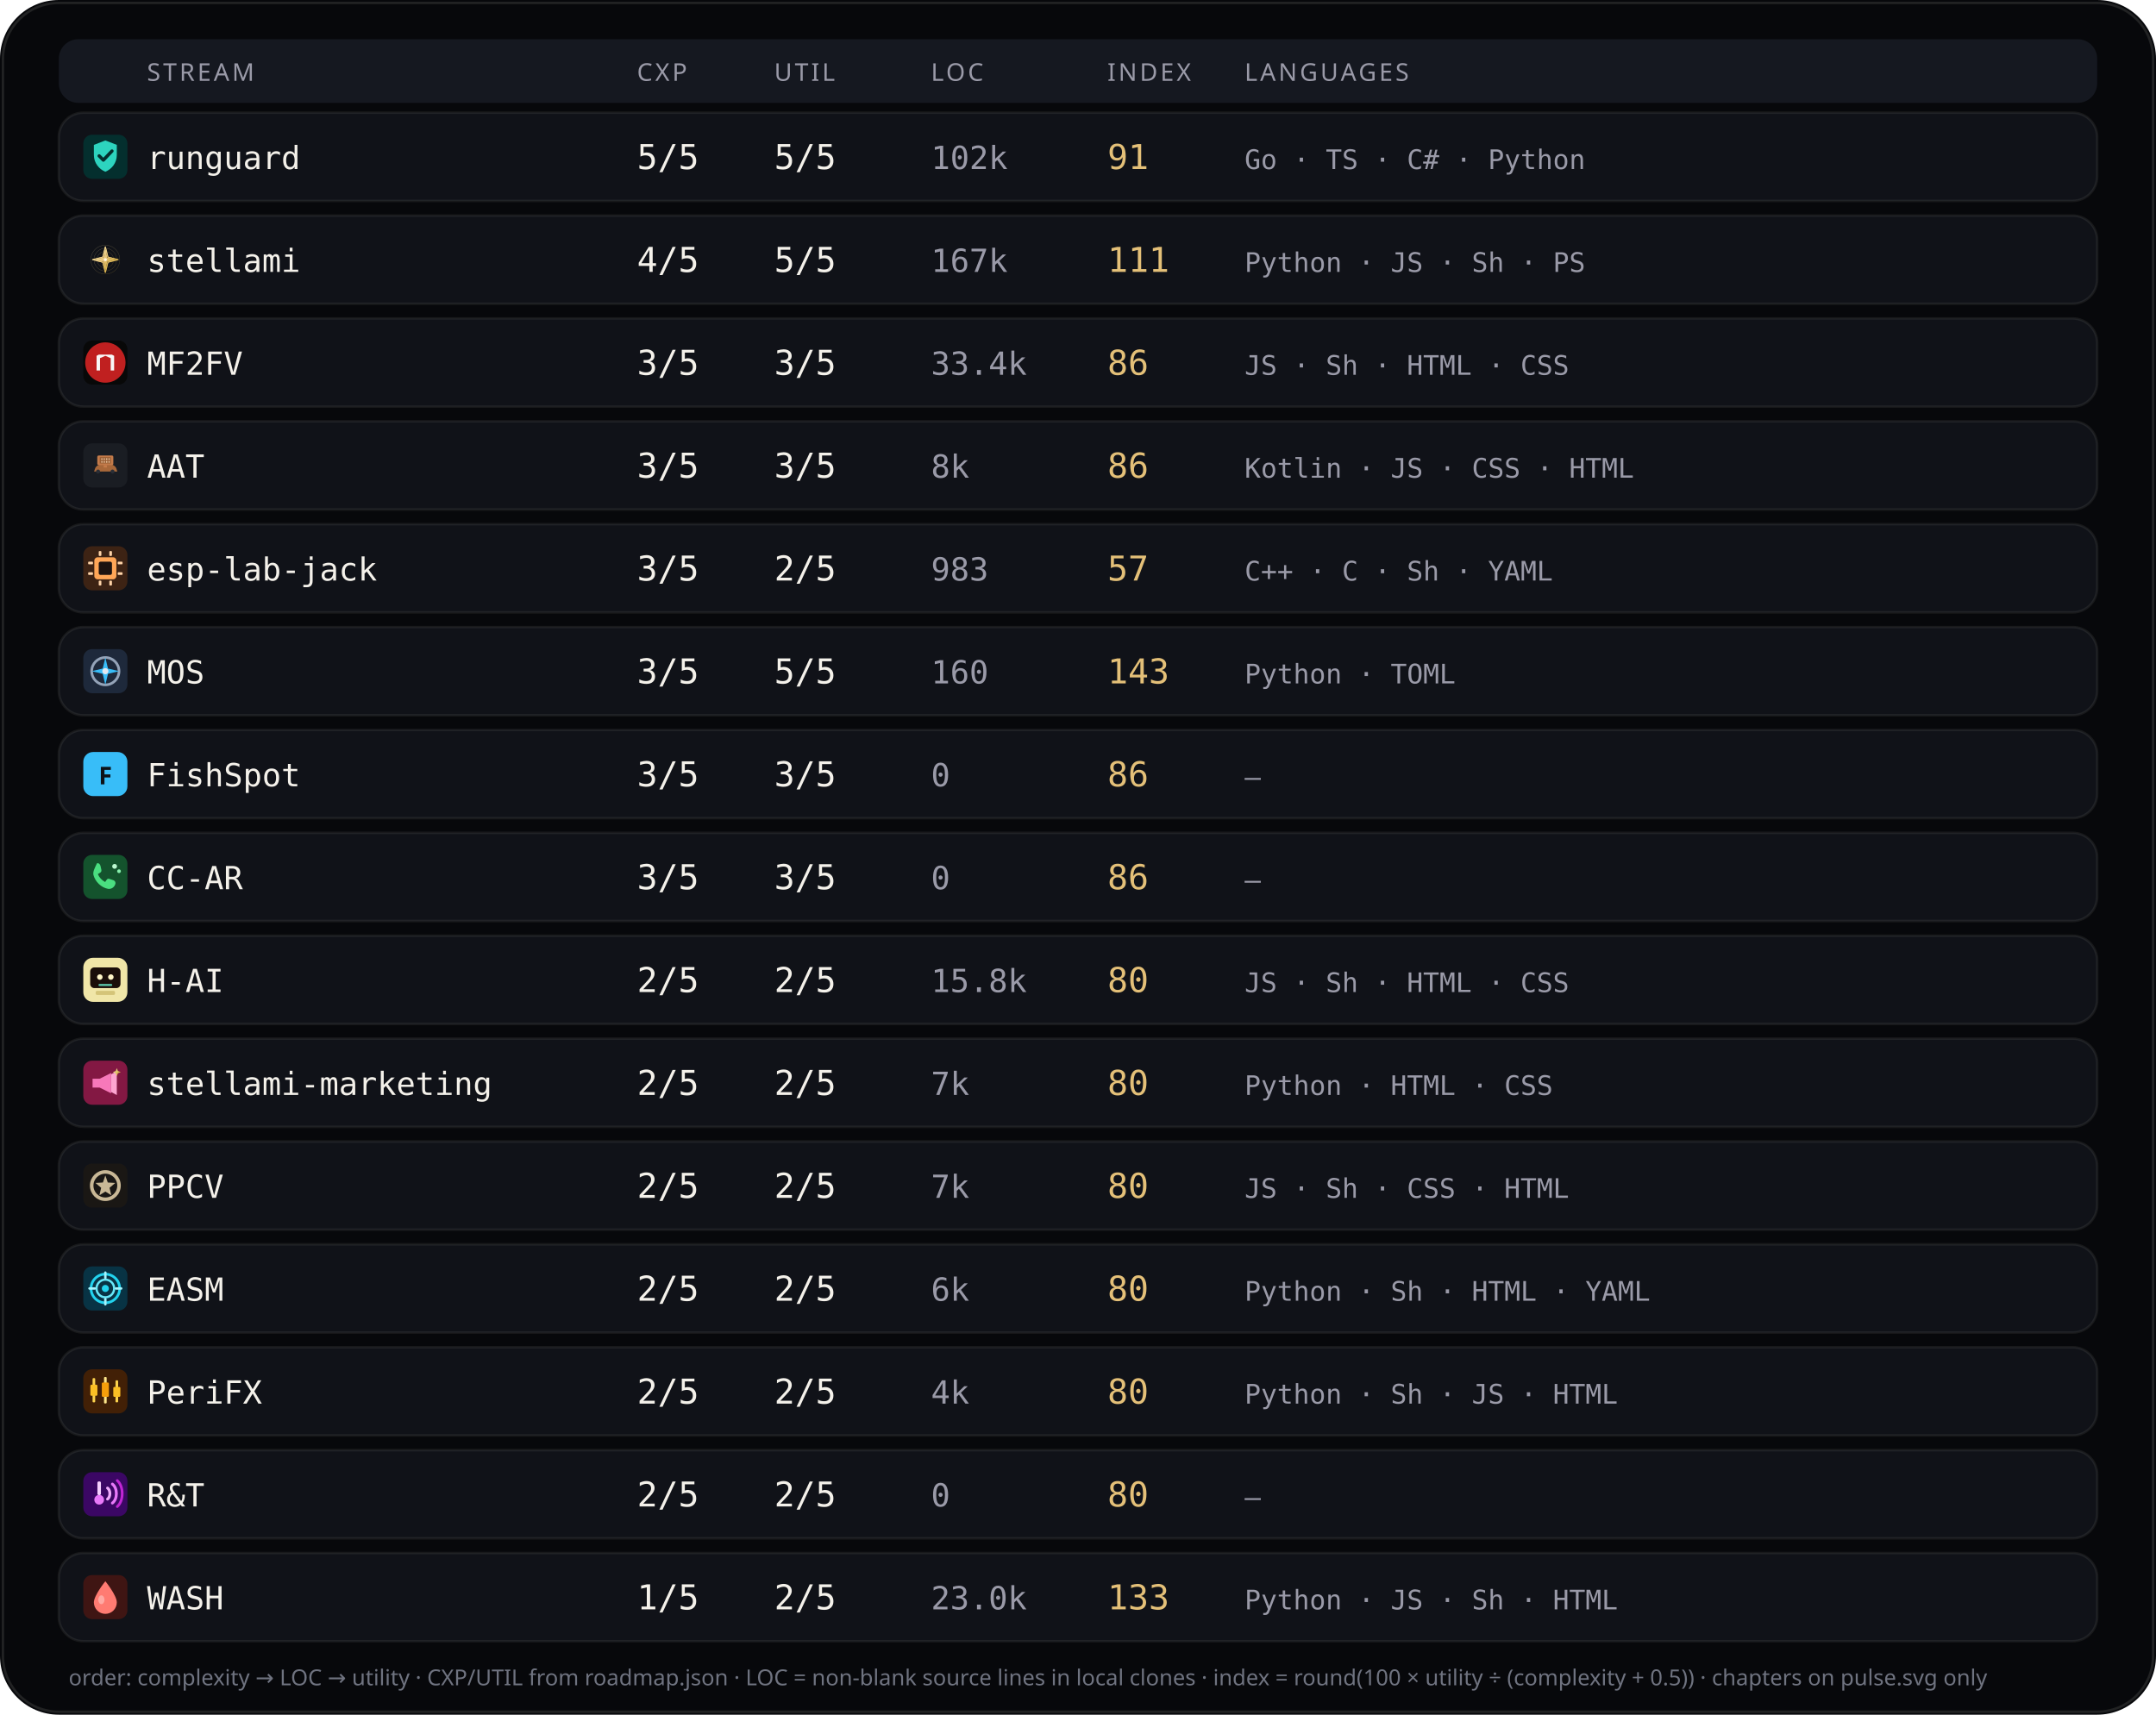
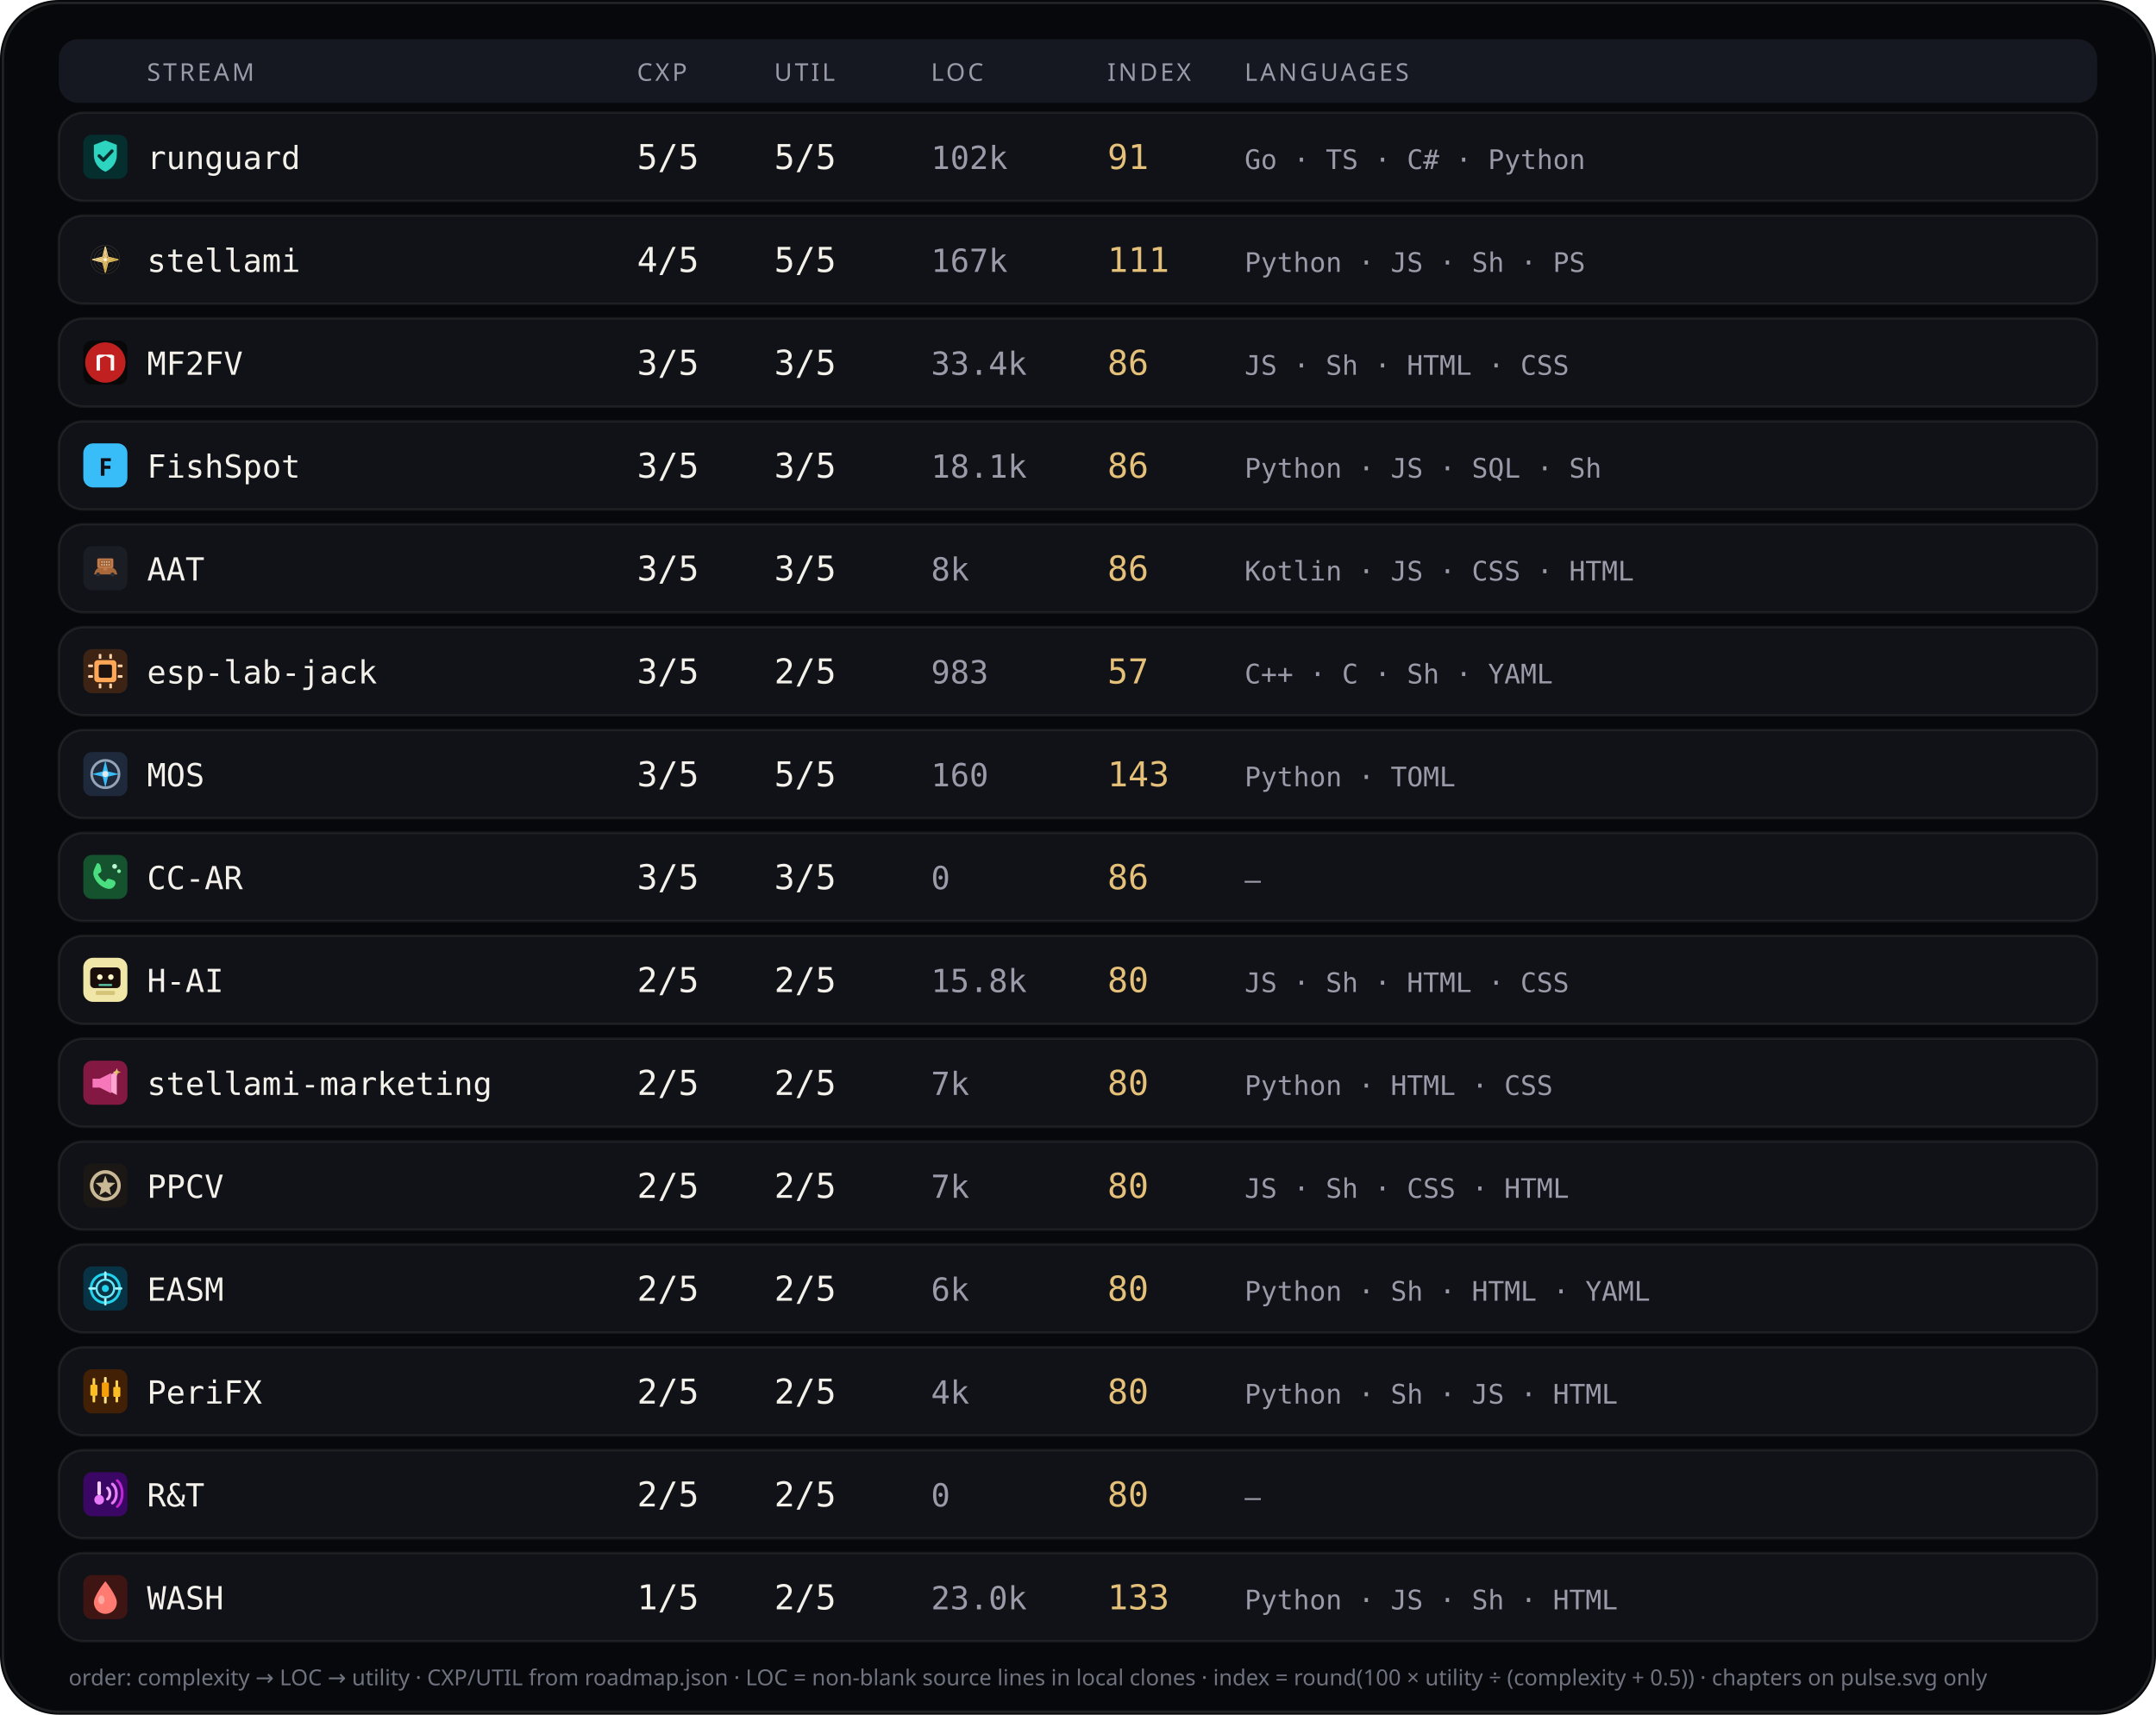
<svg xmlns="http://www.w3.org/2000/svg" viewBox="0 0 880 700" width="880" height="700" role="img" aria-label="Stream complexity utility languages">
  <rect width="880" height="700" rx="24" fill="#07080b" />
  <rect x="1.2" y="1.2" width="877.6" height="697.6" rx="22.8" fill="none" stroke="rgba(232,228,214,0.12)" />
  <rect x="24" y="16" width="832" height="26" rx="8" fill="#151820" />
  <text x="60" y="33" fill="#9a9aa8" font-size="10" font-family="ui-sans-serif, system-ui, sans-serif" letter-spacing="1.1">STREAM</text>
  <text x="260" y="33" fill="#9a9aa8" font-size="10" font-family="ui-sans-serif, system-ui, sans-serif" letter-spacing="1.1">CXP</text>
  <text x="316" y="33" fill="#9a9aa8" font-size="10" font-family="ui-sans-serif, system-ui, sans-serif" letter-spacing="1.1">UTIL</text>
  <text x="380" y="33" fill="#9a9aa8" font-size="10" font-family="ui-sans-serif, system-ui, sans-serif" letter-spacing="1.1">LOC</text>
  <text x="452" y="33" fill="#9a9aa8" font-size="10" font-family="ui-sans-serif, system-ui, sans-serif" letter-spacing="1.1">INDEX</text>
  <text x="508" y="33" fill="#9a9aa8" font-size="10" font-family="ui-sans-serif, system-ui, sans-serif" letter-spacing="1.1">LANGUAGES</text>
  <rect x="24" y="46" width="832" height="36" rx="10" fill="#101218" stroke="rgba(232,228,214,0.08)" />
  <g id="stream_logo_runguard" class="stream_logo" data-stream="runguard" transform="translate(34.0,55.0) scale(0.9)" opacity="1.0">
    <rect width="20" height="20" rx="4" fill="#042f2e" />
    <path fill="#2dd4bf" d="M10 2.6 L15.2 4.6 V9.2 C15.2 12.8 12.9 15.6 10 16.8 C7.1 15.6 4.8 12.8 4.8 9.2 V4.6 Z" />
    <path fill="none" stroke="#042f2e" stroke-width="1.5" stroke-linecap="round" stroke-linejoin="round" d="M7.2 9.6 L9.1 11.5 L13 7.4" />
  </g>
  <use class="stream_logo" data-stream="runguard" href="#stream_logo_runguard" x="34.0" y="55.0" width="18" height="18" opacity="0" />
  <text x="60" y="69" fill="#f4f1ea" font-size="13" font-family="ui-monospace, SFMono-Regular, monospace">runguard</text>
  <text x="260" y="69" fill="#f4f1ea" font-size="14" font-family="ui-monospace, SFMono-Regular, monospace">5/5</text>
  <text x="316" y="69" fill="#f4f1ea" font-size="14" font-family="ui-monospace, SFMono-Regular, monospace">5/5</text>
  <text x="380" y="69" fill="#9a9aa8" font-size="13" font-family="ui-monospace, SFMono-Regular, monospace">102k</text>
  <text x="452" y="69" fill="#e4c078" font-size="14" font-family="ui-monospace, SFMono-Regular, monospace">91</text>
  <text x="508" y="69" fill="#9a9aa8" font-size="11" font-family="ui-monospace, SFMono-Regular, monospace">Go · TS · C# · Python</text>
  <rect x="24" y="88" width="832" height="36" rx="10" fill="#101218" stroke="rgba(232,228,214,0.08)" />
  <g id="stream_logo_stellami" class="stream_logo" data-stream="stellami" transform="translate(34.0,97.0) scale(0.9)" opacity="1.0">
    <g transform="translate(-0 -0) scale(0.0390625 0.0390625)">
      <defs>
        <linearGradient id="stream_logo_stellami-gold" x1="0%" y1="0%" x2="100%" y2="100%">
          <stop offset="0%" stop-color="#f5e6a8" />
          <stop offset="45%" stop-color="#e8c57a" />
          <stop offset="100%" stop-color="#c9a227" />
        </linearGradient>
        <filter id="stream_logo_stellami-glow" x="-40%" y="-40%" width="180%" height="180%">
          <feGaussianBlur stdDeviation="6" result="b" />
          <feMerge>
            <feMergeNode in="b" />
            <feMergeNode in="SourceGraphic" />
          </feMerge>
        </filter>
      </defs>
      <g fill="none" stroke="url(#stream_logo_stellami-gold)" stroke-width="2.2" opacity=".55">
        <circle cx="256" cy="256" r="168" />
        <circle cx="256" cy="256" r="132" />
        <circle cx="256" cy="256" r="96" />
      </g>
      <g stroke="url(#stream_logo_stellami-gold)" stroke-width="1.4" opacity=".35">
        <line x1="256" y1="88" x2="256" y2="424" />
        <line x1="88" y1="256" x2="424" y2="256" />
      </g>
      <g filter="url(#stream_logo_stellami-glow)" stroke="url(#stream_logo_stellami-gold)" stroke-width="10" stroke-linecap="round" stroke-linejoin="round">
        <path d="M256 108 L286 226 L404 256 L286 286 L256 404 L226 286 L108 256 L226 226 Z" fill="none" />
        <path d="M256 148 L272 236 L360 256 L272 276 L256 364 L240 276 L152 256 L240 236 Z" fill="url(#stream_logo_stellami-gold)" opacity=".92" />
      </g>
      <circle cx="256" cy="256" r="18" fill="#fff8e8" opacity=".95" />
    </g>
  </g>
  <use class="stream_logo" data-stream="stellami" href="#stream_logo_stellami" x="34.0" y="97.0" width="18" height="18" opacity="0" />
  <text x="60" y="111" fill="#f4f1ea" font-size="13" font-family="ui-monospace, SFMono-Regular, monospace">stellami</text>
  <text x="260" y="111" fill="#f4f1ea" font-size="14" font-family="ui-monospace, SFMono-Regular, monospace">4/5</text>
  <text x="316" y="111" fill="#f4f1ea" font-size="14" font-family="ui-monospace, SFMono-Regular, monospace">5/5</text>
  <text x="380" y="111" fill="#9a9aa8" font-size="13" font-family="ui-monospace, SFMono-Regular, monospace">167k</text>
  <text x="452" y="111" fill="#e4c078" font-size="14" font-family="ui-monospace, SFMono-Regular, monospace">111</text>
  <text x="508" y="111" fill="#9a9aa8" font-size="11" font-family="ui-monospace, SFMono-Regular, monospace">Python · JS · Sh · PS</text>
  <rect x="24" y="130" width="832" height="36" rx="10" fill="#101218" stroke="rgba(232,228,214,0.08)" />
  <g id="stream_logo_mf2fv" class="stream_logo" data-stream="mf2fv" transform="translate(34.0,139.0) scale(0.9)" opacity="1.0">
    <rect width="20" height="20" rx="4" fill="#080808" />
    <circle cx="10" cy="10" r="9.15" fill="#c02020" />
    <path fill="#f8f8f8" d="M 6.016 13.594 L 6.016 6.953 L 7.031 6.406 L 12.969 6.406 L 13.984 6.953 L 13.984 13.594 L 12.422 13.594 L 12.422 8.008 L 10.000 6.953 L 7.578 8.008 L 7.578 13.594 Z" />
  </g>
  <use class="stream_logo" data-stream="mf2fv" href="#stream_logo_mf2fv" x="34.0" y="139.0" width="18" height="18" opacity="0" />
  <text x="60" y="153" fill="#f4f1ea" font-size="13" font-family="ui-monospace, SFMono-Regular, monospace">MF2FV</text>
  <text x="260" y="153" fill="#f4f1ea" font-size="14" font-family="ui-monospace, SFMono-Regular, monospace">3/5</text>
  <text x="316" y="153" fill="#f4f1ea" font-size="14" font-family="ui-monospace, SFMono-Regular, monospace">3/5</text>
  <text x="380" y="153" fill="#9a9aa8" font-size="13" font-family="ui-monospace, SFMono-Regular, monospace">33.4k</text>
  <text x="452" y="153" fill="#e4c078" font-size="14" font-family="ui-monospace, SFMono-Regular, monospace">86</text>
  <text x="508" y="153" fill="#9a9aa8" font-size="11" font-family="ui-monospace, SFMono-Regular, monospace">JS · Sh · HTML · CSS</text>
  <rect x="24" y="172" width="832" height="36" rx="10" fill="#101218" stroke="rgba(232,228,214,0.08)" />
-   <g id="stream_logo_aat" class="stream_logo" data-stream="aat" transform="translate(34.0,181.0) scale(0.9)" opacity="1.0">
+   <g id="stream_logo_fishspot" class="stream_logo" data-stream="fishspot" opacity="1.0">
+     <rect x="34.0" y="181.0" width="18" height="18" rx="4" fill="#38bdf8" />
+     <text x="43.0" y="194.2" text-anchor="middle" fill="#0d1117" font-size="10" font-family="ui-sans-serif, system-ui, sans-serif" font-weight="700">F</text>
+   </g>
+   <text x="60" y="195" fill="#f4f1ea" font-size="13" font-family="ui-monospace, SFMono-Regular, monospace">FishSpot</text>
+   <text x="260" y="195" fill="#f4f1ea" font-size="14" font-family="ui-monospace, SFMono-Regular, monospace">3/5</text>
+   <text x="316" y="195" fill="#f4f1ea" font-size="14" font-family="ui-monospace, SFMono-Regular, monospace">3/5</text>
+   <text x="380" y="195" fill="#9a9aa8" font-size="13" font-family="ui-monospace, SFMono-Regular, monospace">18.1k</text>
+   <text x="452" y="195" fill="#e4c078" font-size="14" font-family="ui-monospace, SFMono-Regular, monospace">86</text>
+   <text x="508" y="195" fill="#9a9aa8" font-size="11" font-family="ui-monospace, SFMono-Regular, monospace">Python · JS · SQL · Sh</text>
+   <rect x="24" y="214" width="832" height="36" rx="10" fill="#101218" stroke="rgba(232,228,214,0.08)" />
+   <g id="stream_logo_aat" class="stream_logo" data-stream="aat" transform="translate(34.0,223.0) scale(0.9)" opacity="1.0">
    <rect width="20" height="20" rx="4" fill="#1A1D23" />
    <g transform="translate(0.15 0.4) scale(0.182)">
      <path fill="#A8683A" d="M28,62 C30,54 38,50 48,49 L62,49 C72,50 80,54 82,62 L84,68 L26,68 Z" />
      <path fill="#8F5830" d="M40,50 L46,42 L60,42 L66,50 Z" />
      <path fill="#2A2E36" d="M36,68m-5,0a5,5 0,1,1 10,0a5,5 0,1,1 -10,0" />
      <path fill="#2A2E36" d="M72,68m-5,0a5,5 0,1,1 10,0a5,5 0,1,1 -10,0" />
      <path fill="#C47B4A" d="M38,28 L70,28 Q74,28 74,32 L74,48 Q74,52 70,52 L38,52 Q34,52 34,48 L34,32 Q34,28 38,28 Z" />
      <path fill="#9A5F35" d="M40,32h28v16H40z" />
      <path fill="#E8C4A0" d="M44,35h3v4h-3z" />
      <path fill="#E8C4A0" d="M50,35h3v4h-3z" />
      <path fill="#E8C4A0" d="M56,35h3v4h-3z" />
      <path fill="#E8C4A0" d="M62,35h3v4h-3z" />
      <path fill="#E8C4A0" d="M44,42h3v4h-3z" />
      <path fill="#E8C4A0" d="M50,42h3v4h-3z" />
      <path fill="#E8C4A0" d="M56,42h3v4h-3z" />
      <path fill="#E8C4A0" d="M62,42h3v4h-3z" />
      <path fill="#C47B4A" d="M50,52h8v6h-8z" />
    </g>
  </g>
-   <use class="stream_logo" data-stream="aat" href="#stream_logo_aat" x="34.0" y="181.0" width="18" height="18" opacity="0" />
-   <text x="60" y="195" fill="#f4f1ea" font-size="13" font-family="ui-monospace, SFMono-Regular, monospace">AAT</text>
-   <text x="260" y="195" fill="#f4f1ea" font-size="14" font-family="ui-monospace, SFMono-Regular, monospace">3/5</text>
-   <text x="316" y="195" fill="#f4f1ea" font-size="14" font-family="ui-monospace, SFMono-Regular, monospace">3/5</text>
-   <text x="380" y="195" fill="#9a9aa8" font-size="13" font-family="ui-monospace, SFMono-Regular, monospace">8k</text>
-   <text x="452" y="195" fill="#e4c078" font-size="14" font-family="ui-monospace, SFMono-Regular, monospace">86</text>
-   <text x="508" y="195" fill="#9a9aa8" font-size="11" font-family="ui-monospace, SFMono-Regular, monospace">Kotlin · JS · CSS · HTML</text>
-   <rect x="24" y="214" width="832" height="36" rx="10" fill="#101218" stroke="rgba(232,228,214,0.08)" />
-   <g id="stream_logo_esp-lab-jack" class="stream_logo" data-stream="esp-lab-jack" transform="translate(34.0,223.0) scale(0.9)" opacity="1.0">
+   <use class="stream_logo" data-stream="aat" href="#stream_logo_aat" x="34.0" y="223.0" width="18" height="18" opacity="0" />
+   <text x="60" y="237" fill="#f4f1ea" font-size="13" font-family="ui-monospace, SFMono-Regular, monospace">AAT</text>
+   <text x="260" y="237" fill="#f4f1ea" font-size="14" font-family="ui-monospace, SFMono-Regular, monospace">3/5</text>
+   <text x="316" y="237" fill="#f4f1ea" font-size="14" font-family="ui-monospace, SFMono-Regular, monospace">3/5</text>
+   <text x="380" y="237" fill="#9a9aa8" font-size="13" font-family="ui-monospace, SFMono-Regular, monospace">8k</text>
+   <text x="452" y="237" fill="#e4c078" font-size="14" font-family="ui-monospace, SFMono-Regular, monospace">86</text>
+   <text x="508" y="237" fill="#9a9aa8" font-size="11" font-family="ui-monospace, SFMono-Regular, monospace">Kotlin · JS · CSS · HTML</text>
+   <rect x="24" y="256" width="832" height="36" rx="10" fill="#101218" stroke="rgba(232,228,214,0.08)" />
+   <g id="stream_logo_esp-lab-jack" class="stream_logo" data-stream="esp-lab-jack" transform="translate(34.0,265.0) scale(0.9)" opacity="1.0">
    <rect width="20" height="20" rx="4" fill="#3d2314" />
    <rect x="5" y="5" width="10" height="10" rx="1.5" fill="#ffa657" />
    <rect x="7" y="7" width="6" height="6" rx="0.8" fill="#1c1210" />
    <rect x="2.2" y="7" width="2.2" height="1.2" rx="0.3" fill="#ffd4a8" />
    <rect x="2.2" y="11.8" width="2.2" height="1.2" rx="0.3" fill="#ffd4a8" />
    <rect x="15.6" y="7" width="2.2" height="1.2" rx="0.3" fill="#ffd4a8" />
    <rect x="15.6" y="11.8" width="2.2" height="1.2" rx="0.3" fill="#ffd4a8" />
    <rect x="7" y="2.2" width="1.2" height="2.2" rx="0.3" fill="#ffd4a8" />
    <rect x="11.8" y="2.2" width="1.2" height="2.2" rx="0.3" fill="#ffd4a8" />
    <rect x="7" y="15.6" width="1.2" height="2.2" rx="0.3" fill="#ffd4a8" />
    <rect x="11.8" y="15.6" width="1.2" height="2.2" rx="0.3" fill="#ffd4a8" />
  </g>
-   <use class="stream_logo" data-stream="esp-lab-jack" href="#stream_logo_esp-lab-jack" x="34.0" y="223.0" width="18" height="18" opacity="0" />
-   <text x="60" y="237" fill="#f4f1ea" font-size="13" font-family="ui-monospace, SFMono-Regular, monospace">esp-lab-jack</text>
-   <text x="260" y="237" fill="#f4f1ea" font-size="14" font-family="ui-monospace, SFMono-Regular, monospace">3/5</text>
-   <text x="316" y="237" fill="#f4f1ea" font-size="14" font-family="ui-monospace, SFMono-Regular, monospace">2/5</text>
-   <text x="380" y="237" fill="#9a9aa8" font-size="13" font-family="ui-monospace, SFMono-Regular, monospace">983</text>
-   <text x="452" y="237" fill="#e4c078" font-size="14" font-family="ui-monospace, SFMono-Regular, monospace">57</text>
-   <text x="508" y="237" fill="#9a9aa8" font-size="11" font-family="ui-monospace, SFMono-Regular, monospace">C++ · C · Sh · YAML</text>
-   <rect x="24" y="256" width="832" height="36" rx="10" fill="#101218" stroke="rgba(232,228,214,0.08)" />
-   <g id="stream_logo_mos" class="stream_logo" data-stream="mos" transform="translate(34.0,265.0) scale(0.9)" opacity="1.0">
+   <use class="stream_logo" data-stream="esp-lab-jack" href="#stream_logo_esp-lab-jack" x="34.0" y="265.0" width="18" height="18" opacity="0" />
+   <text x="60" y="279" fill="#f4f1ea" font-size="13" font-family="ui-monospace, SFMono-Regular, monospace">esp-lab-jack</text>
+   <text x="260" y="279" fill="#f4f1ea" font-size="14" font-family="ui-monospace, SFMono-Regular, monospace">3/5</text>
+   <text x="316" y="279" fill="#f4f1ea" font-size="14" font-family="ui-monospace, SFMono-Regular, monospace">2/5</text>
+   <text x="380" y="279" fill="#9a9aa8" font-size="13" font-family="ui-monospace, SFMono-Regular, monospace">983</text>
+   <text x="452" y="279" fill="#e4c078" font-size="14" font-family="ui-monospace, SFMono-Regular, monospace">57</text>
+   <text x="508" y="279" fill="#9a9aa8" font-size="11" font-family="ui-monospace, SFMono-Regular, monospace">C++ · C · Sh · YAML</text>
+   <rect x="24" y="298" width="832" height="36" rx="10" fill="#101218" stroke="rgba(232,228,214,0.08)" />
+   <g id="stream_logo_mos" class="stream_logo" data-stream="mos" transform="translate(34.0,307.0) scale(0.9)" opacity="1.0">
    <rect width="20" height="20" rx="4" fill="#1e293b" />
    <circle cx="10" cy="10" r="6.2" fill="none" stroke="#94a3b8" stroke-width="1.2" />
    <path d="M10 3.8 L11.2 8.8 L16.2 10 L11.2 11.2 L10 16.2 L8.8 11.2 L3.8 10 L8.8 8.8 Z" fill="#38bdf8" />
    <circle cx="10" cy="10" r="1.4" fill="#e2e8f0" />
  </g>
-   <use class="stream_logo" data-stream="mos" href="#stream_logo_mos" x="34.0" y="265.0" width="18" height="18" opacity="0" />
-   <text x="60" y="279" fill="#f4f1ea" font-size="13" font-family="ui-monospace, SFMono-Regular, monospace">MOS</text>
-   <text x="260" y="279" fill="#f4f1ea" font-size="14" font-family="ui-monospace, SFMono-Regular, monospace">3/5</text>
-   <text x="316" y="279" fill="#f4f1ea" font-size="14" font-family="ui-monospace, SFMono-Regular, monospace">5/5</text>
-   <text x="380" y="279" fill="#9a9aa8" font-size="13" font-family="ui-monospace, SFMono-Regular, monospace">160</text>
-   <text x="452" y="279" fill="#e4c078" font-size="14" font-family="ui-monospace, SFMono-Regular, monospace">143</text>
-   <text x="508" y="279" fill="#9a9aa8" font-size="11" font-family="ui-monospace, SFMono-Regular, monospace">Python · TOML</text>
-   <rect x="24" y="298" width="832" height="36" rx="10" fill="#101218" stroke="rgba(232,228,214,0.08)" />
-   <g id="stream_logo_fishspot" class="stream_logo" data-stream="fishspot" opacity="1.0">
-     <rect x="34.0" y="307.0" width="18" height="18" rx="4" fill="#38bdf8" />
-     <text x="43.0" y="320.2" text-anchor="middle" fill="#0d1117" font-size="10" font-family="ui-sans-serif, system-ui, sans-serif" font-weight="700">F</text>
-   </g>
-   <text x="60" y="321" fill="#f4f1ea" font-size="13" font-family="ui-monospace, SFMono-Regular, monospace">FishSpot</text>
+   <use class="stream_logo" data-stream="mos" href="#stream_logo_mos" x="34.0" y="307.0" width="18" height="18" opacity="0" />
+   <text x="60" y="321" fill="#f4f1ea" font-size="13" font-family="ui-monospace, SFMono-Regular, monospace">MOS</text>
  <text x="260" y="321" fill="#f4f1ea" font-size="14" font-family="ui-monospace, SFMono-Regular, monospace">3/5</text>
-   <text x="316" y="321" fill="#f4f1ea" font-size="14" font-family="ui-monospace, SFMono-Regular, monospace">3/5</text>
-   <text x="380" y="321" fill="#9a9aa8" font-size="13" font-family="ui-monospace, SFMono-Regular, monospace">0</text>
-   <text x="452" y="321" fill="#e4c078" font-size="14" font-family="ui-monospace, SFMono-Regular, monospace">86</text>
-   <text x="508" y="321" fill="#9a9aa8" font-size="11" font-family="ui-monospace, SFMono-Regular, monospace">—</text>
+   <text x="316" y="321" fill="#f4f1ea" font-size="14" font-family="ui-monospace, SFMono-Regular, monospace">5/5</text>
+   <text x="380" y="321" fill="#9a9aa8" font-size="13" font-family="ui-monospace, SFMono-Regular, monospace">160</text>
+   <text x="452" y="321" fill="#e4c078" font-size="14" font-family="ui-monospace, SFMono-Regular, monospace">143</text>
+   <text x="508" y="321" fill="#9a9aa8" font-size="11" font-family="ui-monospace, SFMono-Regular, monospace">Python · TOML</text>
  <rect x="24" y="340" width="832" height="36" rx="10" fill="#101218" stroke="rgba(232,228,214,0.08)" />
  <g id="stream_logo_cc-ar" class="stream_logo" data-stream="cc-ar" transform="translate(34.0,349.0) scale(0.9)" opacity="1.0">
    <rect width="20" height="20" rx="4" fill="#14532d" />
    <path fill="#4ade80" d="M6.2 3.8 C7 3.6 7.6 4.2 7.8 5 L8.2 6.8 C8.3 7.4 8.1 7.8 7.6 8.1 L6.6 8.7 C7.2 10.2 8.4 11.5 9.9 12.3 L10.6 11.3 C10.9 10.8 11.4 10.7 11.9 10.9 L13.7 11.5 C14.4 11.8 14.8 12.5 14.5 13.3 C14.1 14.6 12.8 15.6 11.3 15.4 C8.2 14.9 5.4 12.2 4.6 9.1 C4.3 7.6 5.1 6.1 6.2 3.8 Z" />
    <circle cx="14.2" cy="5.2" r="1.1" fill="#bbf7d0" />
    <circle cx="16.2" cy="7.4" r="0.85" fill="#86efac" />
  </g>
  <use class="stream_logo" data-stream="cc-ar" href="#stream_logo_cc-ar" x="34.0" y="349.0" width="18" height="18" opacity="0" />
  <text x="60" y="363" fill="#f4f1ea" font-size="13" font-family="ui-monospace, SFMono-Regular, monospace">CC-AR</text>
  <text x="260" y="363" fill="#f4f1ea" font-size="14" font-family="ui-monospace, SFMono-Regular, monospace">3/5</text>
  <text x="316" y="363" fill="#f4f1ea" font-size="14" font-family="ui-monospace, SFMono-Regular, monospace">3/5</text>
  <text x="380" y="363" fill="#9a9aa8" font-size="13" font-family="ui-monospace, SFMono-Regular, monospace">0</text>
  <text x="452" y="363" fill="#e4c078" font-size="14" font-family="ui-monospace, SFMono-Regular, monospace">86</text>
  <text x="508" y="363" fill="#9a9aa8" font-size="11" font-family="ui-monospace, SFMono-Regular, monospace">—</text>
  <rect x="24" y="382" width="832" height="36" rx="10" fill="#101218" stroke="rgba(232,228,214,0.08)" />
  <g id="stream_logo_ccdpc" class="stream_logo" data-stream="ccdpc" transform="translate(34.0,391.0) scale(0.9)" opacity="1.0">
    <g transform="translate(-0 -0) scale(0.3125 0.3125)">
      <rect width="64" height="64" rx="14" fill="#f0e6a8" />
      <rect x="10" y="14" width="44" height="30" rx="6" fill="#1a0e0a" />
      <circle cx="24" cy="28" r="4" fill="#fff6c8" />
      <circle cx="40" cy="28" r="4" fill="#fff6c8" />
      <rect x="22" y="38" width="20" height="3" rx="1.5" fill="#5bc4a8" />
      <rect x="18" y="48" width="28" height="6" rx="2" fill="#d4c478" />
    </g>
  </g>
  <use class="stream_logo" data-stream="ccdpc" href="#stream_logo_ccdpc" x="34.0" y="391.0" width="18" height="18" opacity="0" />
  <text x="60" y="405" fill="#f4f1ea" font-size="13" font-family="ui-monospace, SFMono-Regular, monospace">H-AI</text>
  <text x="260" y="405" fill="#f4f1ea" font-size="14" font-family="ui-monospace, SFMono-Regular, monospace">2/5</text>
  <text x="316" y="405" fill="#f4f1ea" font-size="14" font-family="ui-monospace, SFMono-Regular, monospace">2/5</text>
  <text x="380" y="405" fill="#9a9aa8" font-size="13" font-family="ui-monospace, SFMono-Regular, monospace">15.8k</text>
  <text x="452" y="405" fill="#e4c078" font-size="14" font-family="ui-monospace, SFMono-Regular, monospace">80</text>
  <text x="508" y="405" fill="#9a9aa8" font-size="11" font-family="ui-monospace, SFMono-Regular, monospace">JS · Sh · HTML · CSS</text>
  <rect x="24" y="424" width="832" height="36" rx="10" fill="#101218" stroke="rgba(232,228,214,0.08)" />
  <g id="stream_logo_stellami-marketing" class="stream_logo" data-stream="stellami-marketing" transform="translate(34.0,433.0) scale(0.9)" opacity="1.0">
    <defs>
      <linearGradient id="stream_logo_stellami-marketing-smkt-gold" x1="0%" y1="0%" x2="100%" y2="100%">
        <stop offset="0%" stop-color="#f5e6a8" />
        <stop offset="100%" stop-color="#c9a227" />
      </linearGradient>
    </defs>
    <rect width="20" height="20" rx="4" fill="#831843" />
    <path fill="#f778ba" d="M4.2 8.2h3.2l5.2-2.6v9.2l-5.2-2.6H4.2z" />
    <path fill="#fda4d0" d="M12.6 6.2l2.6-1.4v10.8l-2.6-1.4z" />
    <path fill="url(#stream_logo_stellami-marketing-smkt-gold)" d="M15.2 3.4 L15.7 4.7 L17 5.2 L15.7 5.7 L15.2 7 L14.7 5.7 L13.4 5.2 L14.7 4.7 Z" />
  </g>
  <use class="stream_logo" data-stream="stellami-marketing" href="#stream_logo_stellami-marketing" x="34.0" y="433.0" width="18" height="18" opacity="0" />
  <text x="60" y="447" fill="#f4f1ea" font-size="13" font-family="ui-monospace, SFMono-Regular, monospace">stellami-marketing</text>
  <text x="260" y="447" fill="#f4f1ea" font-size="14" font-family="ui-monospace, SFMono-Regular, monospace">2/5</text>
  <text x="316" y="447" fill="#f4f1ea" font-size="14" font-family="ui-monospace, SFMono-Regular, monospace">2/5</text>
  <text x="380" y="447" fill="#9a9aa8" font-size="13" font-family="ui-monospace, SFMono-Regular, monospace">7k</text>
  <text x="452" y="447" fill="#e4c078" font-size="14" font-family="ui-monospace, SFMono-Regular, monospace">80</text>
  <text x="508" y="447" fill="#9a9aa8" font-size="11" font-family="ui-monospace, SFMono-Regular, monospace">Python · HTML · CSS</text>
  <rect x="24" y="466" width="832" height="36" rx="10" fill="#101218" stroke="rgba(232,228,214,0.08)" />
  <g id="stream_logo_ppcv" class="stream_logo" data-stream="ppcv" transform="translate(34.0,475.0) scale(0.9)" opacity="1.0">
    <rect width="20" height="20" rx="4" fill="#1a1714" />
    <circle cx="10" cy="10" r="6.2" fill="none" stroke="#c9b896" stroke-width="1.6" />
    <path fill="#c9b896" d="M10 5.4 L11.1 8.6 L14.5 8.8 L11.9 11 L12.7 14.4 L10 12.7 L7.3 14.4 L8.1 11 L5.5 8.8 L8.9 8.6 Z" />
  </g>
  <use class="stream_logo" data-stream="ppcv" href="#stream_logo_ppcv" x="34.0" y="475.0" width="18" height="18" opacity="0" />
  <text x="60" y="489" fill="#f4f1ea" font-size="13" font-family="ui-monospace, SFMono-Regular, monospace">PPCV</text>
  <text x="260" y="489" fill="#f4f1ea" font-size="14" font-family="ui-monospace, SFMono-Regular, monospace">2/5</text>
  <text x="316" y="489" fill="#f4f1ea" font-size="14" font-family="ui-monospace, SFMono-Regular, monospace">2/5</text>
  <text x="380" y="489" fill="#9a9aa8" font-size="13" font-family="ui-monospace, SFMono-Regular, monospace">7k</text>
  <text x="452" y="489" fill="#e4c078" font-size="14" font-family="ui-monospace, SFMono-Regular, monospace">80</text>
  <text x="508" y="489" fill="#9a9aa8" font-size="11" font-family="ui-monospace, SFMono-Regular, monospace">JS · Sh · CSS · HTML</text>
  <rect x="24" y="508" width="832" height="36" rx="10" fill="#101218" stroke="rgba(232,228,214,0.08)" />
  <g id="stream_logo_easm" class="stream_logo" data-stream="easm" transform="translate(34.0,517.0) scale(0.9)" opacity="1.0">
    <rect width="20" height="20" rx="4" fill="#083344" />
    <circle cx="10" cy="10" r="6.5" fill="none" stroke="#22d3ee" stroke-width="1.2" />
    <circle cx="10" cy="10" r="4" fill="none" stroke="#67e8f9" stroke-width="1" />
    <circle cx="10" cy="10" r="1.6" fill="#22d3ee" />
    <path d="M10 2.8 V5.2 M10 14.8 V17.2 M2.8 10 H5.2 M14.8 10 H17.2" stroke="#a5f3fc" stroke-width="1.1" stroke-linecap="round" />
  </g>
  <use class="stream_logo" data-stream="easm" href="#stream_logo_easm" x="34.0" y="517.0" width="18" height="18" opacity="0" />
  <text x="60" y="531" fill="#f4f1ea" font-size="13" font-family="ui-monospace, SFMono-Regular, monospace">EASM</text>
  <text x="260" y="531" fill="#f4f1ea" font-size="14" font-family="ui-monospace, SFMono-Regular, monospace">2/5</text>
  <text x="316" y="531" fill="#f4f1ea" font-size="14" font-family="ui-monospace, SFMono-Regular, monospace">2/5</text>
  <text x="380" y="531" fill="#9a9aa8" font-size="13" font-family="ui-monospace, SFMono-Regular, monospace">6k</text>
  <text x="452" y="531" fill="#e4c078" font-size="14" font-family="ui-monospace, SFMono-Regular, monospace">80</text>
  <text x="508" y="531" fill="#9a9aa8" font-size="11" font-family="ui-monospace, SFMono-Regular, monospace">Python · Sh · HTML · YAML</text>
  <rect x="24" y="550" width="832" height="36" rx="10" fill="#101218" stroke="rgba(232,228,214,0.08)" />
  <g id="stream_logo_peri" class="stream_logo" data-stream="peri" transform="translate(34.0,559.0) scale(0.9)" opacity="1.0">
    <rect width="20" height="20" rx="4" fill="#422006" />
    <rect x="4.2" y="4" width="1.2" height="11" rx="0.4" fill="#fcd34d" />
    <rect x="3.2" y="7" width="3.2" height="5" rx="0.5" fill="#fbbf24" />
    <rect x="9.4" y="3.5" width="1.2" height="12" rx="0.4" fill="#fde68a" />
    <rect x="8.4" y="6" width="3.2" height="6.5" rx="0.5" fill="#f59e0b" />
    <rect x="14.6" y="5" width="1.2" height="10" rx="0.4" fill="#fcd34d" />
    <rect x="13.6" y="8" width="3.2" height="4.5" rx="0.5" fill="#fbbf24" />
  </g>
  <use class="stream_logo" data-stream="peri" href="#stream_logo_peri" x="34.0" y="559.0" width="18" height="18" opacity="0" />
  <text x="60" y="573" fill="#f4f1ea" font-size="13" font-family="ui-monospace, SFMono-Regular, monospace">PeriFX</text>
  <text x="260" y="573" fill="#f4f1ea" font-size="14" font-family="ui-monospace, SFMono-Regular, monospace">2/5</text>
  <text x="316" y="573" fill="#f4f1ea" font-size="14" font-family="ui-monospace, SFMono-Regular, monospace">2/5</text>
  <text x="380" y="573" fill="#9a9aa8" font-size="13" font-family="ui-monospace, SFMono-Regular, monospace">4k</text>
  <text x="452" y="573" fill="#e4c078" font-size="14" font-family="ui-monospace, SFMono-Regular, monospace">80</text>
  <text x="508" y="573" fill="#9a9aa8" font-size="11" font-family="ui-monospace, SFMono-Regular, monospace">Python · Sh · JS · HTML</text>
  <rect x="24" y="592" width="832" height="36" rx="10" fill="#101218" stroke="rgba(232,228,214,0.08)" />
  <g id="stream_logo_rt" class="stream_logo" data-stream="rt" transform="translate(34.0,601.0) scale(0.9)" opacity="1.0">
    <rect width="20" height="20" rx="4" fill="#3b0764" />
    <circle cx="7.2" cy="12.5" r="2.2" fill="#e879f9" />
    <rect x="6.4" y="4.2" width="1.6" height="6.2" rx="0.6" fill="#f5d0fe" />
    <path d="M11 7.2 C12.4 8.2 12.4 11.2 11 12.2" fill="none" stroke="#f0abfc" stroke-width="1.3" stroke-linecap="round" />
    <path d="M13.2 5.4 C15.6 7.2 15.6 12.2 13.2 14" fill="none" stroke="#e879f9" stroke-width="1.3" stroke-linecap="round" />
    <path d="M15.4 3.8 C18.4 6.4 18.4 13 15.4 15.6" fill="none" stroke="#c026d3" stroke-width="1.2" stroke-linecap="round" />
  </g>
  <use class="stream_logo" data-stream="rt" href="#stream_logo_rt" x="34.0" y="601.0" width="18" height="18" opacity="0" />
  <text x="60" y="615" fill="#f4f1ea" font-size="13" font-family="ui-monospace, SFMono-Regular, monospace">R&amp;T</text>
  <text x="260" y="615" fill="#f4f1ea" font-size="14" font-family="ui-monospace, SFMono-Regular, monospace">2/5</text>
  <text x="316" y="615" fill="#f4f1ea" font-size="14" font-family="ui-monospace, SFMono-Regular, monospace">2/5</text>
  <text x="380" y="615" fill="#9a9aa8" font-size="13" font-family="ui-monospace, SFMono-Regular, monospace">0</text>
  <text x="452" y="615" fill="#e4c078" font-size="14" font-family="ui-monospace, SFMono-Regular, monospace">80</text>
  <text x="508" y="615" fill="#9a9aa8" font-size="11" font-family="ui-monospace, SFMono-Regular, monospace">—</text>
  <rect x="24" y="634" width="832" height="36" rx="10" fill="#101218" stroke="rgba(232,228,214,0.08)" />
  <g id="stream_logo_wash" class="stream_logo" data-stream="wash" transform="translate(34.0,643.0) scale(0.9)" opacity="1.0">
    <rect width="20" height="20" rx="4" fill="#3f1513" />
    <path fill="#ff7b72" d="M10 2.8 C10 2.8 15.2 9.2 15.2 12.4 A5.2 5.2 0 0 1 4.8 12.4 C4.8 9.2 10 2.8 10 2.8 Z" />
    <ellipse cx="8.2" cy="11.2" rx="1.4" ry="2" fill="#ffd0cc" opacity=".55" />
  </g>
  <use class="stream_logo" data-stream="wash" href="#stream_logo_wash" x="34.0" y="643.0" width="18" height="18" opacity="0" />
  <text x="60" y="657" fill="#f4f1ea" font-size="13" font-family="ui-monospace, SFMono-Regular, monospace">WASH</text>
  <text x="260" y="657" fill="#f4f1ea" font-size="14" font-family="ui-monospace, SFMono-Regular, monospace">1/5</text>
  <text x="316" y="657" fill="#f4f1ea" font-size="14" font-family="ui-monospace, SFMono-Regular, monospace">2/5</text>
  <text x="380" y="657" fill="#9a9aa8" font-size="13" font-family="ui-monospace, SFMono-Regular, monospace">23.0k</text>
  <text x="452" y="657" fill="#e4c078" font-size="14" font-family="ui-monospace, SFMono-Regular, monospace">133</text>
  <text x="508" y="657" fill="#9a9aa8" font-size="11" font-family="ui-monospace, SFMono-Regular, monospace">Python · JS · Sh · HTML</text>
  <text x="28" y="688" fill="#6f7380" font-size="9" font-family="ui-sans-serif, system-ui, sans-serif">order: complexity → LOC → utility · CXP/UTIL from roadmap.json · LOC = non-blank source lines in local clones · index = round(100 × utility ÷ (complexity + 0.5)) · chapters on pulse.svg only</text>
</svg>
